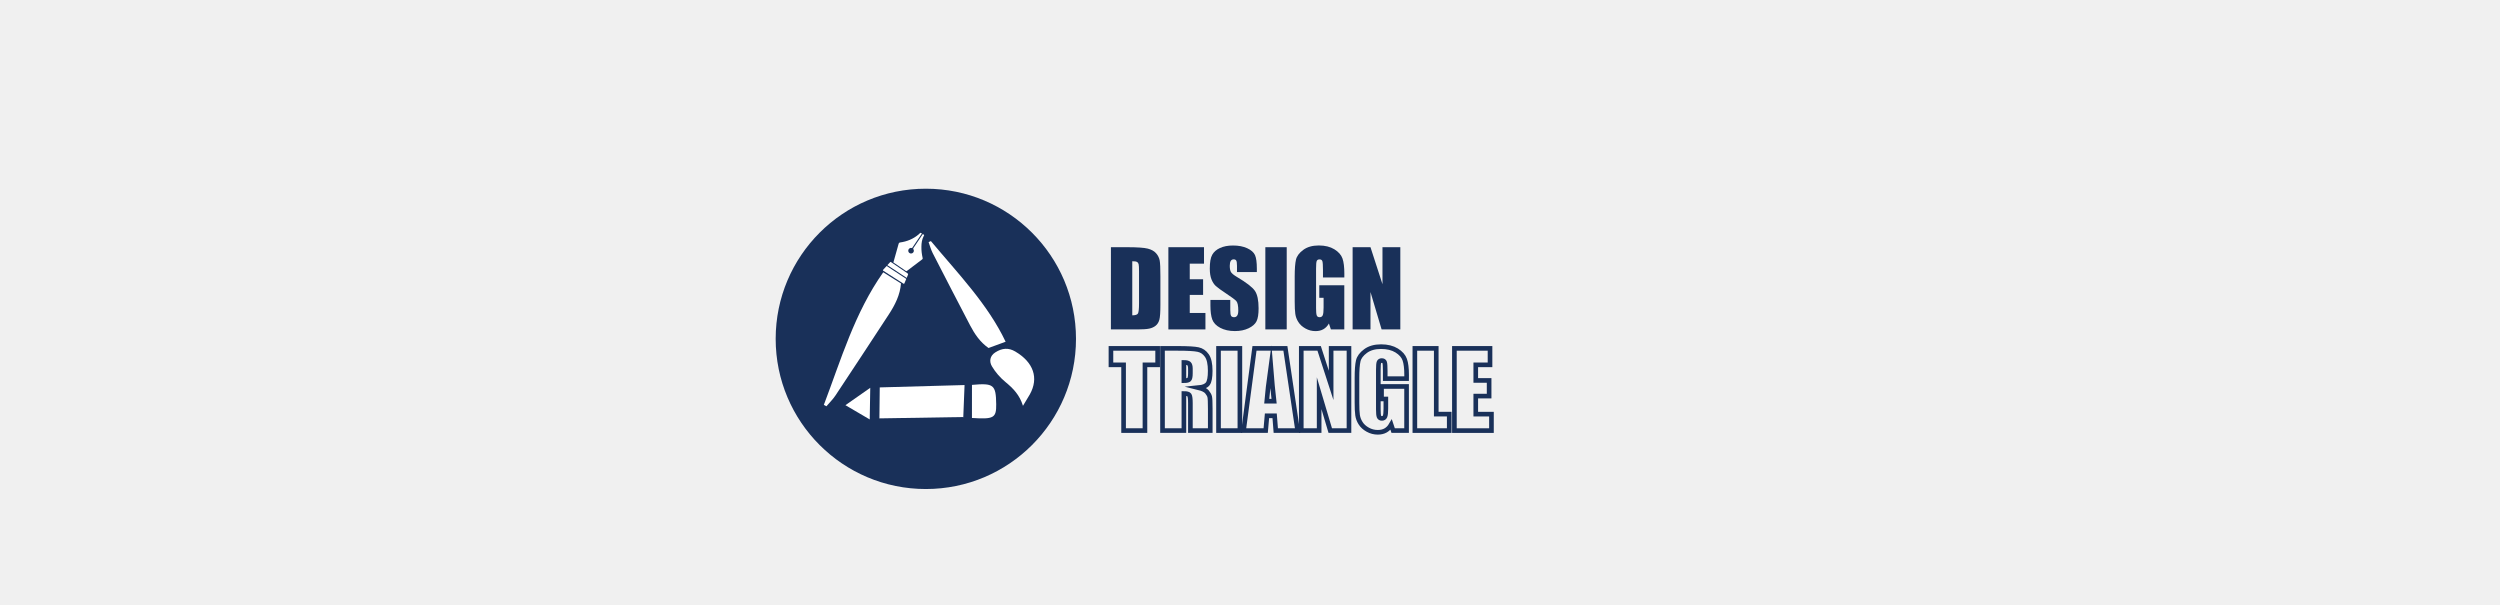
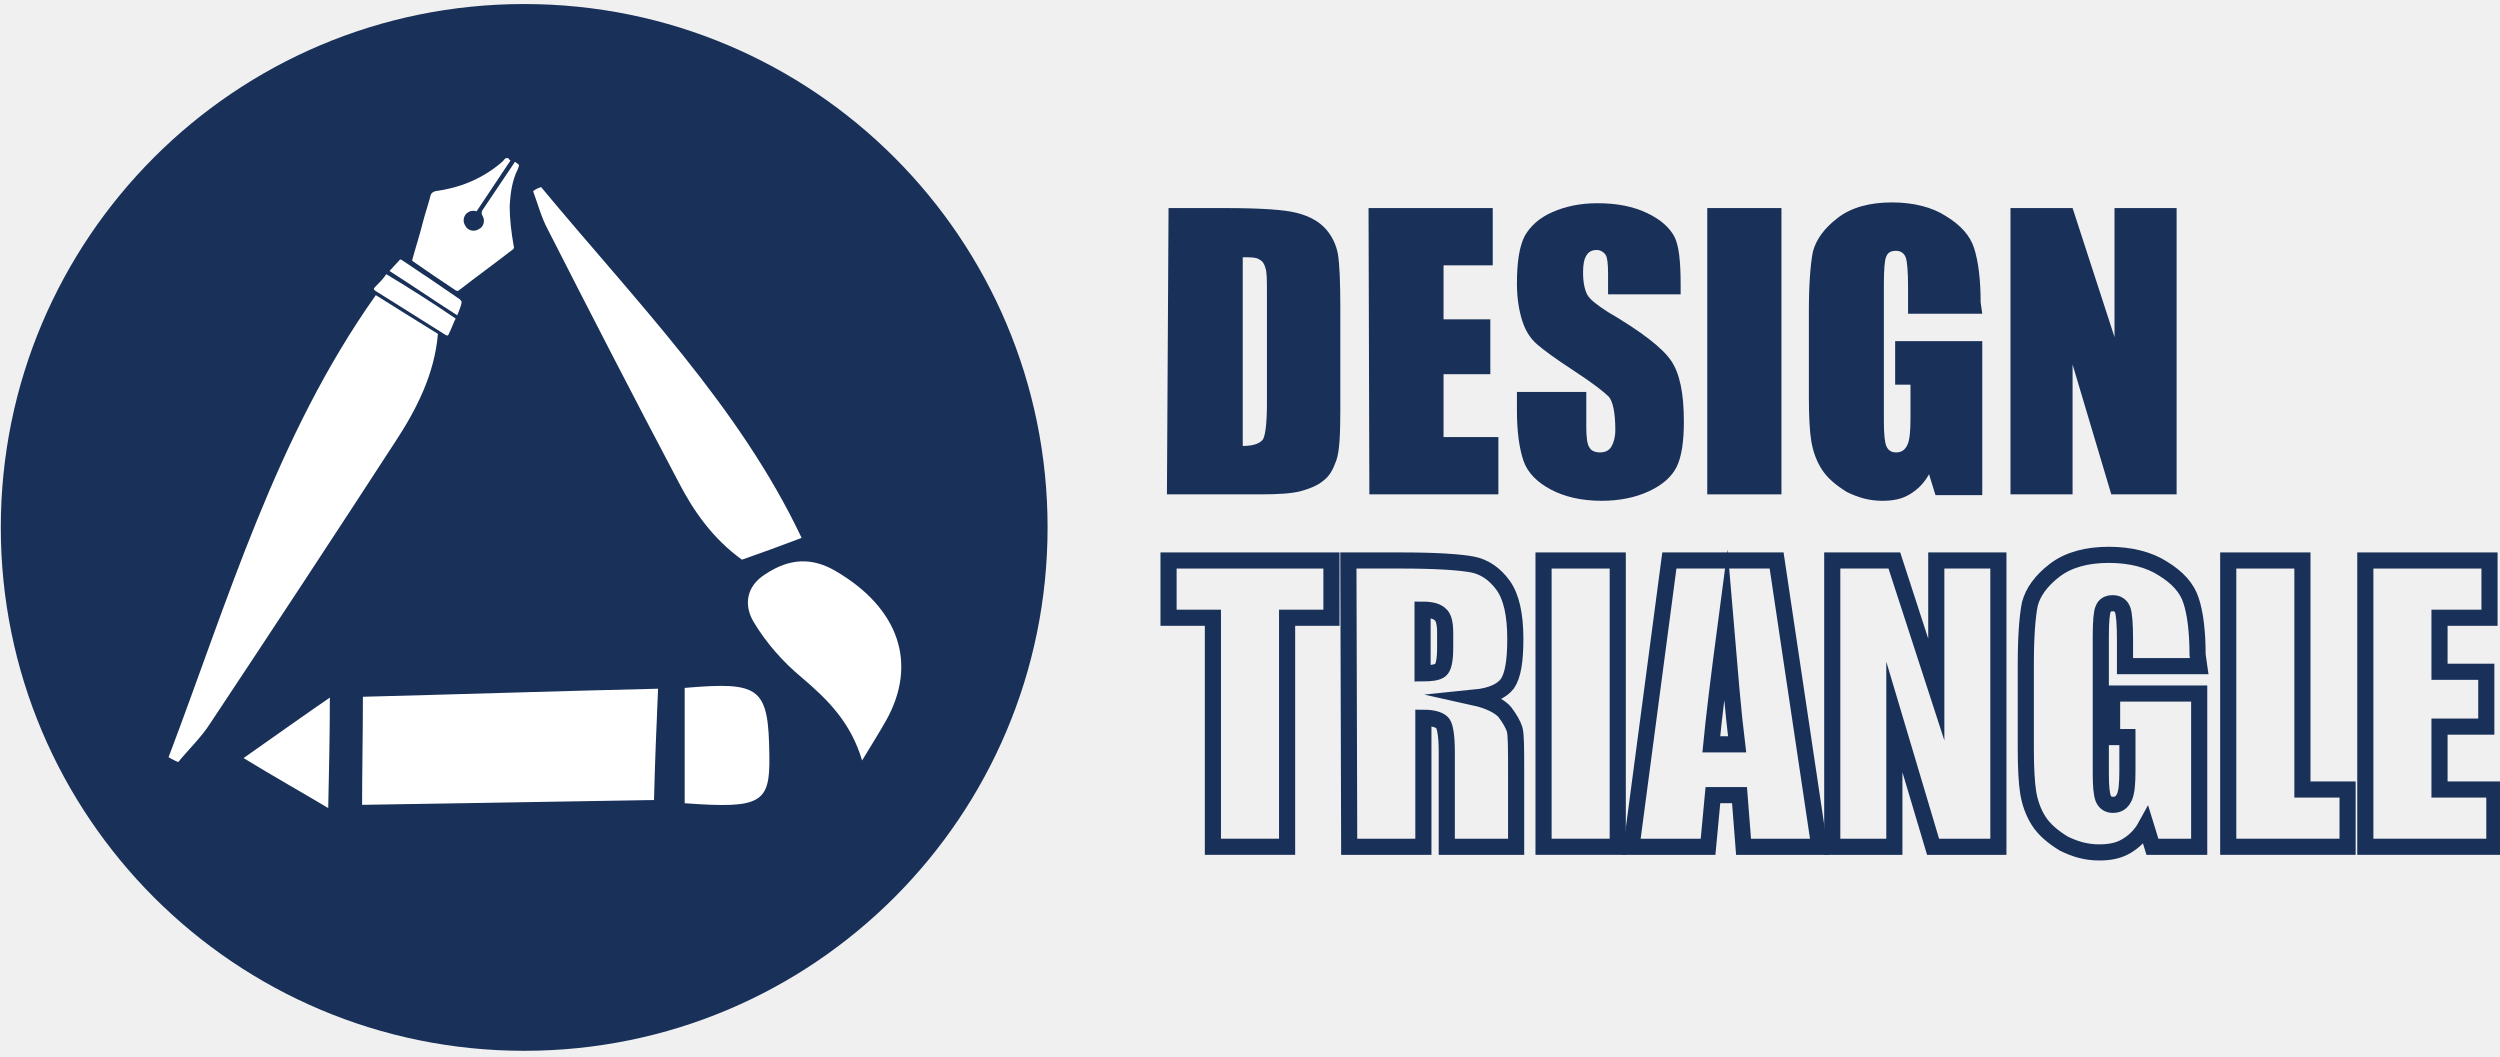
- <svg xmlns="http://www.w3.org/2000/svg" version="1.1" id="Layer_1" x="0px" y="0px" viewBox="0 0 1080 261" style="enable-background:new 0 0 1080 261;" xml:space="preserve">
+ <svg xmlns="http://www.w3.org/2000/svg" version="1.1" id="Layer_1" x="0px" y="0px" viewBox="0 0 310 131" style="enable-background:new 0 0 310 131;" xml:space="preserve">
  <style type="text/css">
	.st0{fill:#193059;}
	.st1{fill:#FFFFFF;}
	.st2{fill:none;stroke:#193059;stroke-width:2;stroke-miterlimit:10;}
</style>
  <g>
-     <circle class="st0" cx="399.96" cy="146.39" r="64.87" />
+     <circle class="st0" cx="65" cy="65.4" r="64.9" />
    <g>
-       <path class="st1" d="M402.15,104.15c11.65,13.96,24.57,27.25,32.28,43.48c-2.93,1.07-5.1,1.87-7.39,2.71    c-3.65-2.55-5.98-6.03-7.91-9.7c-5.45-10.43-10.86-20.87-16.22-31.33c-0.77-1.51-1.18-3.14-1.76-4.72    C401.49,104.45,401.82,104.3,402.15,104.15z" />
-       <path class="st1" d="M355.9,174.91c7.42-19.54,13.29-39.77,25.66-57.28c3.04,1.91,5.3,3.33,7.66,4.82    c-0.36,4.93-2.57,9.29-5.27,13.41c-7.64,11.69-15.31,23.35-23.03,34.99c-1.11,1.68-2.6,3.11-3.91,4.66    C356.65,175.31,356.28,175.12,355.9,174.91z" />
-       <path class="st1" d="M441.92,175.32c-1.43-4.68-4.22-7.54-7.53-10.26c-2.33-1.91-4.38-4.29-5.85-6.76    c-1.27-2.1-0.96-4.51,1.38-6.04c3.05-1.98,5.83-2.08,8.67-0.41c7.9,4.64,10.24,11.47,6.3,18.52    C444.05,171.85,443.13,173.3,441.92,175.32z" />
-       <path class="st1" d="M398.27,100.86c-1.43,2.12-2.83,4.2-4.25,6.3c-0.33-0.11-0.7-0.11-1.05,0.1c-0.58,0.34-0.78,1.09-0.44,1.66    c0.34,0.58,1.09,0.77,1.66,0.43c0.58-0.34,0.78-1.1,0.41-1.66c-0.15-0.23-0.11-0.36,0.01-0.55c1.31-1.94,2.61-3.89,3.92-5.83    c0.04-0.06,0.08-0.11,0.12-0.17c0.04,0.01,0.07,0.01,0.1,0.03c0.65,0.37,0.55,0.33,0.26,0.88c-0.73,1.4-0.94,2.92-0.96,4.47    c-0.04,1.68,0.17,3.34,0.54,4.98c0.06,0.25,0,0.39-0.19,0.54c-2.22,1.66-4.42,3.33-6.62,5.01c-0.14,0.11-0.23,0.14-0.4,0.03    c-1.77-1.21-3.56-2.42-5.34-3.63c-0.03-0.03-0.06-0.06-0.1-0.08c0.43-1.53,0.85-3.04,1.29-4.57c0.33-1.18,0.69-2.35,0.99-3.54    c0.1-0.34,0.26-0.45,0.59-0.51c2.99-0.41,5.67-1.5,7.99-3.44c0.19-0.17,0.4-0.33,0.55-0.52c0.21-0.25,0.4-0.26,0.65-0.07    C398.1,100.77,398.18,100.81,398.27,100.86z" />
-       <path class="st1" d="M391.51,120.48c-0.26,0.63-0.52,1.24-0.77,1.84c-0.14,0.32-0.23,0.36-0.52,0.17    c-2.06-1.32-4.11-2.64-6.18-3.95c-0.8-0.51-1.6-1.02-2.38-1.53c-0.3-0.19-0.32-0.29-0.07-0.54c0.47-0.51,0.95-1.03,1.44-1.57    C385.86,116.75,388.68,118.61,391.51,120.48z" />
-       <path class="st1" d="M391.69,120.05c-2.79-1.84-5.56-3.66-8.35-5.5c0.43-0.45,0.81-0.89,1.22-1.32c0.15-0.15,0.29-0.06,0.43,0.04    c1.09,0.74,2.19,1.49,3.27,2.23c1.28,0.87,2.55,1.73,3.82,2.6c0.23,0.17,0.3,0.3,0.18,0.58    C392.08,119.11,391.9,119.56,391.69,120.05z" />
-       <path class="st1" d="M380.05,167.36c11.71-0.33,23.97-0.66,36.64-1.02c-0.19,4.69-0.37,9.37-0.55,13.81    c-11.43,0.19-23.75,0.39-36.24,0.59C379.94,176.81,380,172.03,380.05,167.36z" />
-       <path class="st1" d="M419.89,166.27c9.4-0.84,10.36-0.11,10.47,8.35c0.07,5.93-1.03,6.56-10.48,5.94    C419.88,175.82,419.88,171.06,419.89,166.27z" />
-       <path class="st1" d="M375.72,181.2c-2.99-1.76-6.36-3.73-10.5-6.16c3.96-2.78,7.25-5.08,10.73-7.51    C375.87,172.14,375.79,176.57,375.72,181.2z" />
+       <path class="st1" d="M67.1,23.2c11.6,14,24.6,27.2,32.3,43.5c-2.9,1.1-5.1,1.9-7.4,2.7c-3.6-2.6-6-6-7.9-9.7    c-5.5-10.4-10.9-20.9-16.2-31.3c-0.8-1.5-1.2-3.1-1.8-4.7C66.5,23.4,66.8,23.3,67.1,23.2z" />
+       <path class="st1" d="M20.9,93.9c7.4-19.5,13.3-39.8,25.7-57.3c3,1.9,5.3,3.3,7.7,4.8c-0.4,4.9-2.6,9.3-5.3,13.4    c-7.6,11.7-15.3,23.4-23,35c-1.1,1.7-2.6,3.1-3.9,4.7C21.6,94.3,21.3,94.1,20.9,93.9z" />
+       <path class="st1" d="M106.9,94.3c-1.4-4.7-4.2-7.5-7.5-10.3c-2.3-1.9-4.4-4.3-5.9-6.8c-1.3-2.1-1-4.5,1.4-6c3-2,5.8-2.1,8.7-0.4    c7.9,4.6,10.2,11.5,6.3,18.5C109,90.9,108.1,92.3,106.9,94.3z" />
+       <path class="st1" d="M63.3,19.9c-1.4,2.1-2.8,4.2-4.2,6.3c-0.3-0.1-0.7-0.1-1,0.1c-0.6,0.3-0.8,1.1-0.4,1.7    c0.3,0.6,1.1,0.8,1.7,0.4c0.6-0.3,0.8-1.1,0.4-1.7c-0.1-0.2-0.1-0.4,0-0.6c1.3-1.9,2.6-3.9,3.9-5.8c0-0.1,0.1-0.1,0.1-0.2    c0,0,0.1,0,0.1,0c0.6,0.4,0.5,0.3,0.3,0.9c-0.7,1.4-0.9,2.9-1,4.5c0,1.7,0.2,3.3,0.5,5c0.1,0.2,0,0.4-0.2,0.5    c-2.2,1.7-4.4,3.3-6.6,5c-0.1,0.1-0.2,0.1-0.4,0c-1.8-1.2-3.6-2.4-5.3-3.6c0,0-0.1-0.1-0.1-0.1c0.4-1.5,0.9-3,1.3-4.6    c0.3-1.2,0.7-2.3,1-3.5c0.1-0.3,0.3-0.4,0.6-0.5c3-0.4,5.7-1.5,8-3.4c0.2-0.2,0.4-0.3,0.5-0.5c0.2-0.2,0.4-0.3,0.6-0.1    C63.1,19.8,63.2,19.8,63.3,19.9z" />
+       <path class="st1" d="M56.5,39.5c-0.3,0.6-0.5,1.2-0.8,1.8c-0.1,0.3-0.2,0.4-0.5,0.2c-2.1-1.3-4.1-2.6-6.2-3.9    c-0.8-0.5-1.6-1-2.4-1.5c-0.3-0.2-0.3-0.3-0.1-0.5c0.5-0.5,1-1,1.4-1.6C50.9,35.8,53.7,37.6,56.5,39.5z" />
+       <path class="st1" d="M56.7,39.1c-2.8-1.8-5.6-3.7-8.4-5.5c0.4-0.4,0.8-0.9,1.2-1.3c0.1-0.2,0.3-0.1,0.4,0c1.1,0.7,2.2,1.5,3.3,2.2    c1.3,0.9,2.5,1.7,3.8,2.6c0.2,0.2,0.3,0.3,0.2,0.6C57.1,38.1,56.9,38.6,56.7,39.1z" />
+       <path class="st1" d="M45,86.4c11.7-0.3,24-0.7,36.6-1c-0.2,4.7-0.4,9.4-0.5,13.8c-11.4,0.2-23.8,0.4-36.2,0.6    C44.9,95.8,45,91,45,86.4z" />
+       <path class="st1" d="M84.9,85.3c9.4-0.8,10.4-0.1,10.5,8.4c0.1,5.9-1,6.6-10.5,5.9C84.9,94.8,84.9,90.1,84.9,85.3z" />
+       <path class="st1" d="M40.7,100.2c-3-1.8-6.4-3.7-10.5-6.2c4-2.8,7.2-5.1,10.7-7.5C40.9,91.1,40.8,95.6,40.7,100.2z" />
    </g>
  </g>
  <g>
-     <path class="st2" d="M500.1,150.5v7.11h-5.48v28.4h-9.23v-28.4h-5.46v-7.11H500.1L500.1,150.5z" />
-     <path class="st2" d="M502.2,150.5h6.53c4.36,0,7.31,0.17,8.85,0.51c1.55,0.33,2.8,1.19,3.77,2.58c0.97,1.38,1.46,3.58,1.46,6.61   c0,2.76-0.34,4.62-1.03,5.57c-0.69,0.95-2.04,1.52-4.05,1.71c1.83,0.45,3.06,1.06,3.68,1.82c0.63,0.76,1.02,1.46,1.18,2.1   s0.24,2.39,0.24,5.25v9.36h-8.58v-11.8c0-1.9-0.15-3.07-0.45-3.54c-0.3-0.45-1.09-0.68-2.36-0.68v16.01h-9.23L502.2,150.5   L502.2,150.5z M511.44,156.57v7.89c1.04,0,1.76-0.15,2.18-0.43c0.42-0.28,0.63-1.21,0.63-2.77v-1.95c0-1.13-0.21-1.86-0.61-2.21   C513.24,156.75,512.51,156.57,511.44,156.57z" />
-     <path class="st2" d="M535.63,150.5v35.51h-9.23V150.5H535.63L535.63,150.5z" />
-     <path class="st2" d="M555.29,150.5l5.28,35.51h-9.43l-0.5-6.38h-3.3l-0.56,6.38h-9.55l4.71-35.51H555.29L555.29,150.5z    M550.4,173.32c-0.47-4.02-0.94-8.99-1.41-14.91c-0.94,6.8-1.53,11.77-1.77,14.91H550.4z" />
-     <path class="st2" d="M582.76,150.5v35.51h-8.09l-4.8-16.14v16.14h-7.72V150.5h7.72l5.18,15.99V150.5H582.76L582.76,150.5z" />
-     <path class="st2" d="M607.65,163.57h-9.23v-3.22c0-2.04-0.09-3.3-0.26-3.82c-0.18-0.52-0.59-0.76-1.25-0.76   c-0.57,0-0.96,0.22-1.17,0.66c-0.21,0.44-0.3,1.57-0.3,3.38v17.04c0,1.6,0.1,2.64,0.3,3.14c0.21,0.51,0.62,0.75,1.22,0.75   c0.68,0,1.13-0.28,1.37-0.85s0.36-1.68,0.36-3.33v-4.21h-1.86v-5.4h10.81v19.06h-5.8l-0.85-2.55c-0.63,1.1-1.42,1.92-2.38,2.47   c-0.96,0.55-2.09,0.82-3.39,0.82c-1.56,0-3.01-0.37-4.36-1.13c-1.35-0.75-2.38-1.68-3.08-2.8c-0.71-1.11-1.14-2.28-1.31-3.5   c-0.18-1.22-0.26-3.06-0.26-5.49v-10.55c0-3.39,0.19-5.86,0.55-7.39c0.36-1.54,1.41-2.94,3.14-4.22c1.73-1.28,3.98-1.92,6.72-1.92   c2.7,0,4.95,0.56,6.74,1.66c1.79,1.11,2.95,2.43,3.49,3.96c0.54,1.53,0.81,3.75,0.81,6.66L607.65,163.57L607.65,163.57z" />
-     <path class="st2" d="M620.46,150.5v28.4h5.61v7.11h-14.85V150.5L620.46,150.5L620.46,150.5z" />
-     <path class="st2" d="M628.3,150.5h15.39v7.11h-6.16v6.74h5.77v6.76h-5.77v7.8h6.78v7.11H628.3V150.5z" />
+     <path class="st2" d="M165.1,69.5v7.1h-5.5V105h-9.2V76.6h-5.5v-7.1H165.1L165.1,69.5z" />
+     <path class="st2" d="M167.2,69.5h6.5c4.4,0,7.3,0.2,8.9,0.5c1.5,0.3,2.8,1.2,3.8,2.6c1,1.4,1.5,3.6,1.5,6.6c0,2.8-0.3,4.6-1,5.6   c-0.7,0.9-2,1.5-4,1.7c1.8,0.4,3.1,1.1,3.7,1.8c0.6,0.8,1,1.5,1.2,2.1s0.2,2.4,0.2,5.2v9.4h-8.6V93.2c0-1.9-0.2-3.1-0.5-3.5   c-0.3-0.4-1.1-0.7-2.4-0.7v16h-9.2L167.2,69.5L167.2,69.5z M176.4,75.6v7.9c1,0,1.8-0.1,2.2-0.4s0.6-1.2,0.6-2.8v-1.9   c0-1.1-0.2-1.9-0.6-2.2C178.2,75.8,177.5,75.6,176.4,75.6z" />
+     <path class="st2" d="M200.6,69.5V105h-9.2V69.5H200.6L200.6,69.5z" />
+     <path class="st2" d="M220.3,69.5l5.3,35.5h-9.4l-0.5-6.4h-3.3l-0.6,6.4h-9.5l4.7-35.5H220.3L220.3,69.5z M215.4,92.3   c-0.5-4-0.9-9-1.4-14.9c-0.9,6.8-1.5,11.8-1.8,14.9H215.4z" />
+     <path class="st2" d="M247.8,69.5V105h-8.1l-4.8-16.1V105h-7.7V69.5h7.7l5.2,16v-16H247.8L247.8,69.5z" />
+     <path class="st2" d="M272.7,82.6h-9.2v-3.2c0-2-0.1-3.3-0.3-3.8c-0.2-0.5-0.6-0.8-1.2-0.8c-0.6,0-1,0.2-1.2,0.7   c-0.2,0.4-0.3,1.6-0.3,3.4v17c0,1.6,0.1,2.6,0.3,3.1c0.2,0.5,0.6,0.8,1.2,0.8c0.7,0,1.1-0.3,1.4-0.9s0.4-1.7,0.4-3.3v-4.2h-1.9   v-5.4h10.8V105h-5.8l-0.8-2.6c-0.6,1.1-1.4,1.9-2.4,2.5s-2.1,0.8-3.4,0.8c-1.6,0-3-0.4-4.4-1.1c-1.3-0.8-2.4-1.7-3.1-2.8   c-0.7-1.1-1.1-2.3-1.3-3.5c-0.2-1.2-0.3-3.1-0.3-5.5V82.3c0-3.4,0.2-5.9,0.5-7.4c0.4-1.5,1.4-2.9,3.1-4.2c1.7-1.3,4-1.9,6.7-1.9   c2.7,0,5,0.6,6.7,1.7c1.8,1.1,3,2.4,3.5,4c0.5,1.5,0.8,3.8,0.8,6.7L272.7,82.6L272.7,82.6z" />
+     <path class="st2" d="M285.5,69.5v28.4h5.6v7.1h-14.8V69.5H285.5L285.5,69.5z" />
+     <path class="st2" d="M293.3,69.5h15.4v7.1h-6.2v6.7h5.8v6.8h-5.8v7.8h6.8v7.1h-16V69.5z" />
  </g>
  <g>
-     <path class="st0" d="M479.92,106.79h6.9c4.46,0,7.47,0.21,9.05,0.62c1.57,0.41,2.77,1.08,3.58,2.02c0.81,0.94,1.33,1.98,1.54,3.12   c0.21,1.15,0.3,3.4,0.3,6.77v12.44c0,3.18-0.15,5.32-0.45,6.39s-0.82,1.92-1.57,2.53c-0.74,0.61-1.66,1.03-2.76,1.27   c-1.1,0.24-2.75,0.36-4.96,0.36h-11.64L479.92,106.79L479.92,106.79z M489.14,112.86v23.36c1.33,0,2.14-0.26,2.46-0.8   c0.3-0.53,0.46-1.99,0.46-4.36v-13.8c0-1.61-0.05-2.63-0.16-3.09c-0.1-0.45-0.33-0.78-0.71-1   C490.82,112.94,490.15,112.86,489.14,112.86z" />
-     <path class="st0" d="M504.74,106.79h15.39v7.11h-6.16v6.74h5.77v6.76h-5.77v7.8h6.78v7.11h-16.01V106.79z" />
-     <path class="st0" d="M542.96,117.53h-8.58v-2.63c0-1.22-0.11-2.01-0.33-2.35s-0.59-0.51-1.1-0.51c-0.56,0-0.98,0.23-1.26,0.68   c-0.28,0.45-0.43,1.15-0.43,2.07c0,1.18,0.16,2.08,0.48,2.67c0.3,0.6,1.18,1.32,2.6,2.17c4.11,2.44,6.7,4.44,7.77,6   c1.07,1.57,1.6,4.08,1.6,7.57c0,2.53-0.29,4.4-0.89,5.59c-0.59,1.19-1.73,2.2-3.43,3.02s-3.67,1.21-5.92,1.21   c-2.47,0-4.58-0.47-6.33-1.4c-1.74-0.93-2.89-2.12-3.43-3.57s-0.81-3.51-0.81-6.16v-2.32h8.58v4.32c0,1.33,0.12,2.18,0.36,2.57   c0.24,0.38,0.67,0.57,1.28,0.57s1.07-0.24,1.37-0.72c0.3-0.48,0.45-1.19,0.45-2.14c0-2.09-0.28-3.46-0.85-4.1   c-0.59-0.65-2.03-1.71-4.32-3.22c-2.29-1.52-3.82-2.62-4.56-3.31s-1.36-1.64-1.85-2.85c-0.49-1.21-0.73-2.76-0.73-4.65   c0-2.72,0.34-4.71,1.04-5.96c0.7-1.25,1.82-2.24,3.37-2.95c1.55-0.71,3.42-1.07,5.61-1.07c2.4,0,4.44,0.39,6.13,1.17   c1.68,0.77,2.81,1.75,3.36,2.93c0.55,1.18,0.82,3.17,0.82,5.99L542.96,117.53L542.96,117.53z" />
-     <path class="st0" d="M555.86,106.79v35.51h-9.23v-35.51L555.86,106.79L555.86,106.79z" />
-     <path class="st0" d="M580.75,119.86h-9.23v-3.22c0-2.04-0.09-3.3-0.26-3.82c-0.18-0.52-0.59-0.76-1.25-0.76   c-0.57,0-0.96,0.22-1.17,0.66c-0.21,0.44-0.3,1.57-0.3,3.38v17.04c0,1.6,0.1,2.64,0.3,3.14c0.21,0.51,0.62,0.75,1.22,0.75   c0.68,0,1.13-0.28,1.37-0.85c0.24-0.57,0.36-1.68,0.36-3.33v-4.21h-1.86v-5.4h10.81v19.06h-5.8l-0.85-2.55   c-0.63,1.1-1.42,1.92-2.38,2.47c-0.96,0.55-2.09,0.82-3.39,0.82c-1.56,0-3.01-0.37-4.36-1.13c-1.35-0.75-2.38-1.68-3.08-2.8   c-0.71-1.11-1.14-2.28-1.31-3.5c-0.18-1.22-0.26-3.06-0.26-5.49v-10.55c0-3.39,0.19-5.86,0.55-7.39c0.36-1.54,1.41-2.94,3.14-4.22   s3.98-1.92,6.72-1.92c2.7,0,4.95,0.56,6.74,1.66c1.79,1.11,2.95,2.43,3.49,3.96s0.81,3.75,0.81,6.66L580.75,119.86L580.75,119.86z" />
-     <path class="st0" d="M604.94,106.79v35.51h-8.09l-4.8-16.14v16.14h-7.72v-35.51h7.72l5.18,15.99v-15.99L604.94,106.79   L604.94,106.79z" />
+     <path class="st0" d="M144.9,25.8h6.9c4.5,0,7.5,0.2,9,0.6c1.6,0.4,2.8,1.1,3.6,2c0.8,0.9,1.3,2,1.5,3.1c0.2,1.2,0.3,3.4,0.3,6.8   v12.4c0,3.2-0.1,5.3-0.5,6.4s-0.8,1.9-1.6,2.5c-0.7,0.6-1.7,1-2.8,1.3s-2.8,0.4-5,0.4h-11.6L144.9,25.8L144.9,25.8z M154.1,31.9   v23.4c1.3,0,2.1-0.3,2.5-0.8c0.3-0.5,0.5-2,0.5-4.4V36.3c0-1.6,0-2.6-0.2-3.1c-0.1-0.4-0.3-0.8-0.7-1   C155.8,31.9,155.1,31.9,154.1,31.9z" />
+     <path class="st0" d="M169.7,25.8h15.4v7.1H179v6.7h5.8v6.8H179v7.8h6.8v7.1h-16L169.7,25.8L169.7,25.8z" />
+     <path class="st0" d="M208,36.5h-8.6v-2.6c0-1.2-0.1-2-0.3-2.3S198.5,31,198,31c-0.6,0-1,0.2-1.3,0.7s-0.4,1.2-0.4,2.1   c0,1.2,0.2,2.1,0.5,2.7c0.3,0.6,1.2,1.3,2.6,2.2c4.1,2.4,6.7,4.4,7.8,6c1.1,1.6,1.6,4.1,1.6,7.6c0,2.5-0.3,4.4-0.9,5.6   c-0.6,1.2-1.7,2.2-3.4,3s-3.7,1.2-5.9,1.2c-2.5,0-4.6-0.5-6.3-1.4c-1.7-0.9-2.9-2.1-3.4-3.6s-0.8-3.5-0.8-6.2v-2.3h8.6v4.3   c0,1.3,0.1,2.2,0.4,2.6c0.2,0.4,0.7,0.6,1.3,0.6s1.1-0.2,1.4-0.7s0.5-1.2,0.5-2.1c0-2.1-0.3-3.5-0.8-4.1c-0.6-0.6-2-1.7-4.3-3.2   c-2.3-1.5-3.8-2.6-4.6-3.3s-1.4-1.6-1.8-2.8s-0.7-2.8-0.7-4.7c0-2.7,0.3-4.7,1-6c0.7-1.2,1.8-2.2,3.4-2.9s3.4-1.1,5.6-1.1   c2.4,0,4.4,0.4,6.1,1.2c1.7,0.8,2.8,1.8,3.4,2.9s0.8,3.2,0.8,6V36.5L208,36.5z" />
+     <path class="st0" d="M220.9,25.8v35.5h-9.2V25.8L220.9,25.8L220.9,25.8z" />
+     <path class="st0" d="M245.8,38.9h-9.2v-3.2c0-2-0.1-3.3-0.3-3.8c-0.2-0.5-0.6-0.8-1.2-0.8c-0.6,0-1,0.2-1.2,0.7   c-0.2,0.4-0.3,1.6-0.3,3.4v17c0,1.6,0.1,2.6,0.3,3.1c0.2,0.5,0.6,0.8,1.2,0.8c0.7,0,1.1-0.3,1.4-0.9s0.4-1.7,0.4-3.3v-4.2h-1.9   v-5.4h10.8v19.1h-5.8l-0.8-2.6c-0.6,1.1-1.4,1.9-2.4,2.5s-2.1,0.8-3.4,0.8c-1.6,0-3-0.4-4.4-1.1c-1.3-0.8-2.4-1.7-3.1-2.8   c-0.7-1.1-1.1-2.3-1.3-3.5c-0.2-1.2-0.3-3.1-0.3-5.5V38.6c0-3.4,0.2-5.9,0.5-7.4c0.4-1.5,1.4-2.9,3.1-4.2s4-1.9,6.7-1.9   c2.7,0,5,0.6,6.7,1.7c1.8,1.1,3,2.4,3.5,4s0.8,3.8,0.8,6.7L245.8,38.9L245.8,38.9z" />
+     <path class="st0" d="M269.9,25.8v35.5h-8.1L257,45.2v16.1h-7.7V25.8h7.7l5.2,16v-16L269.9,25.8L269.9,25.8z" />
  </g>
</svg>
